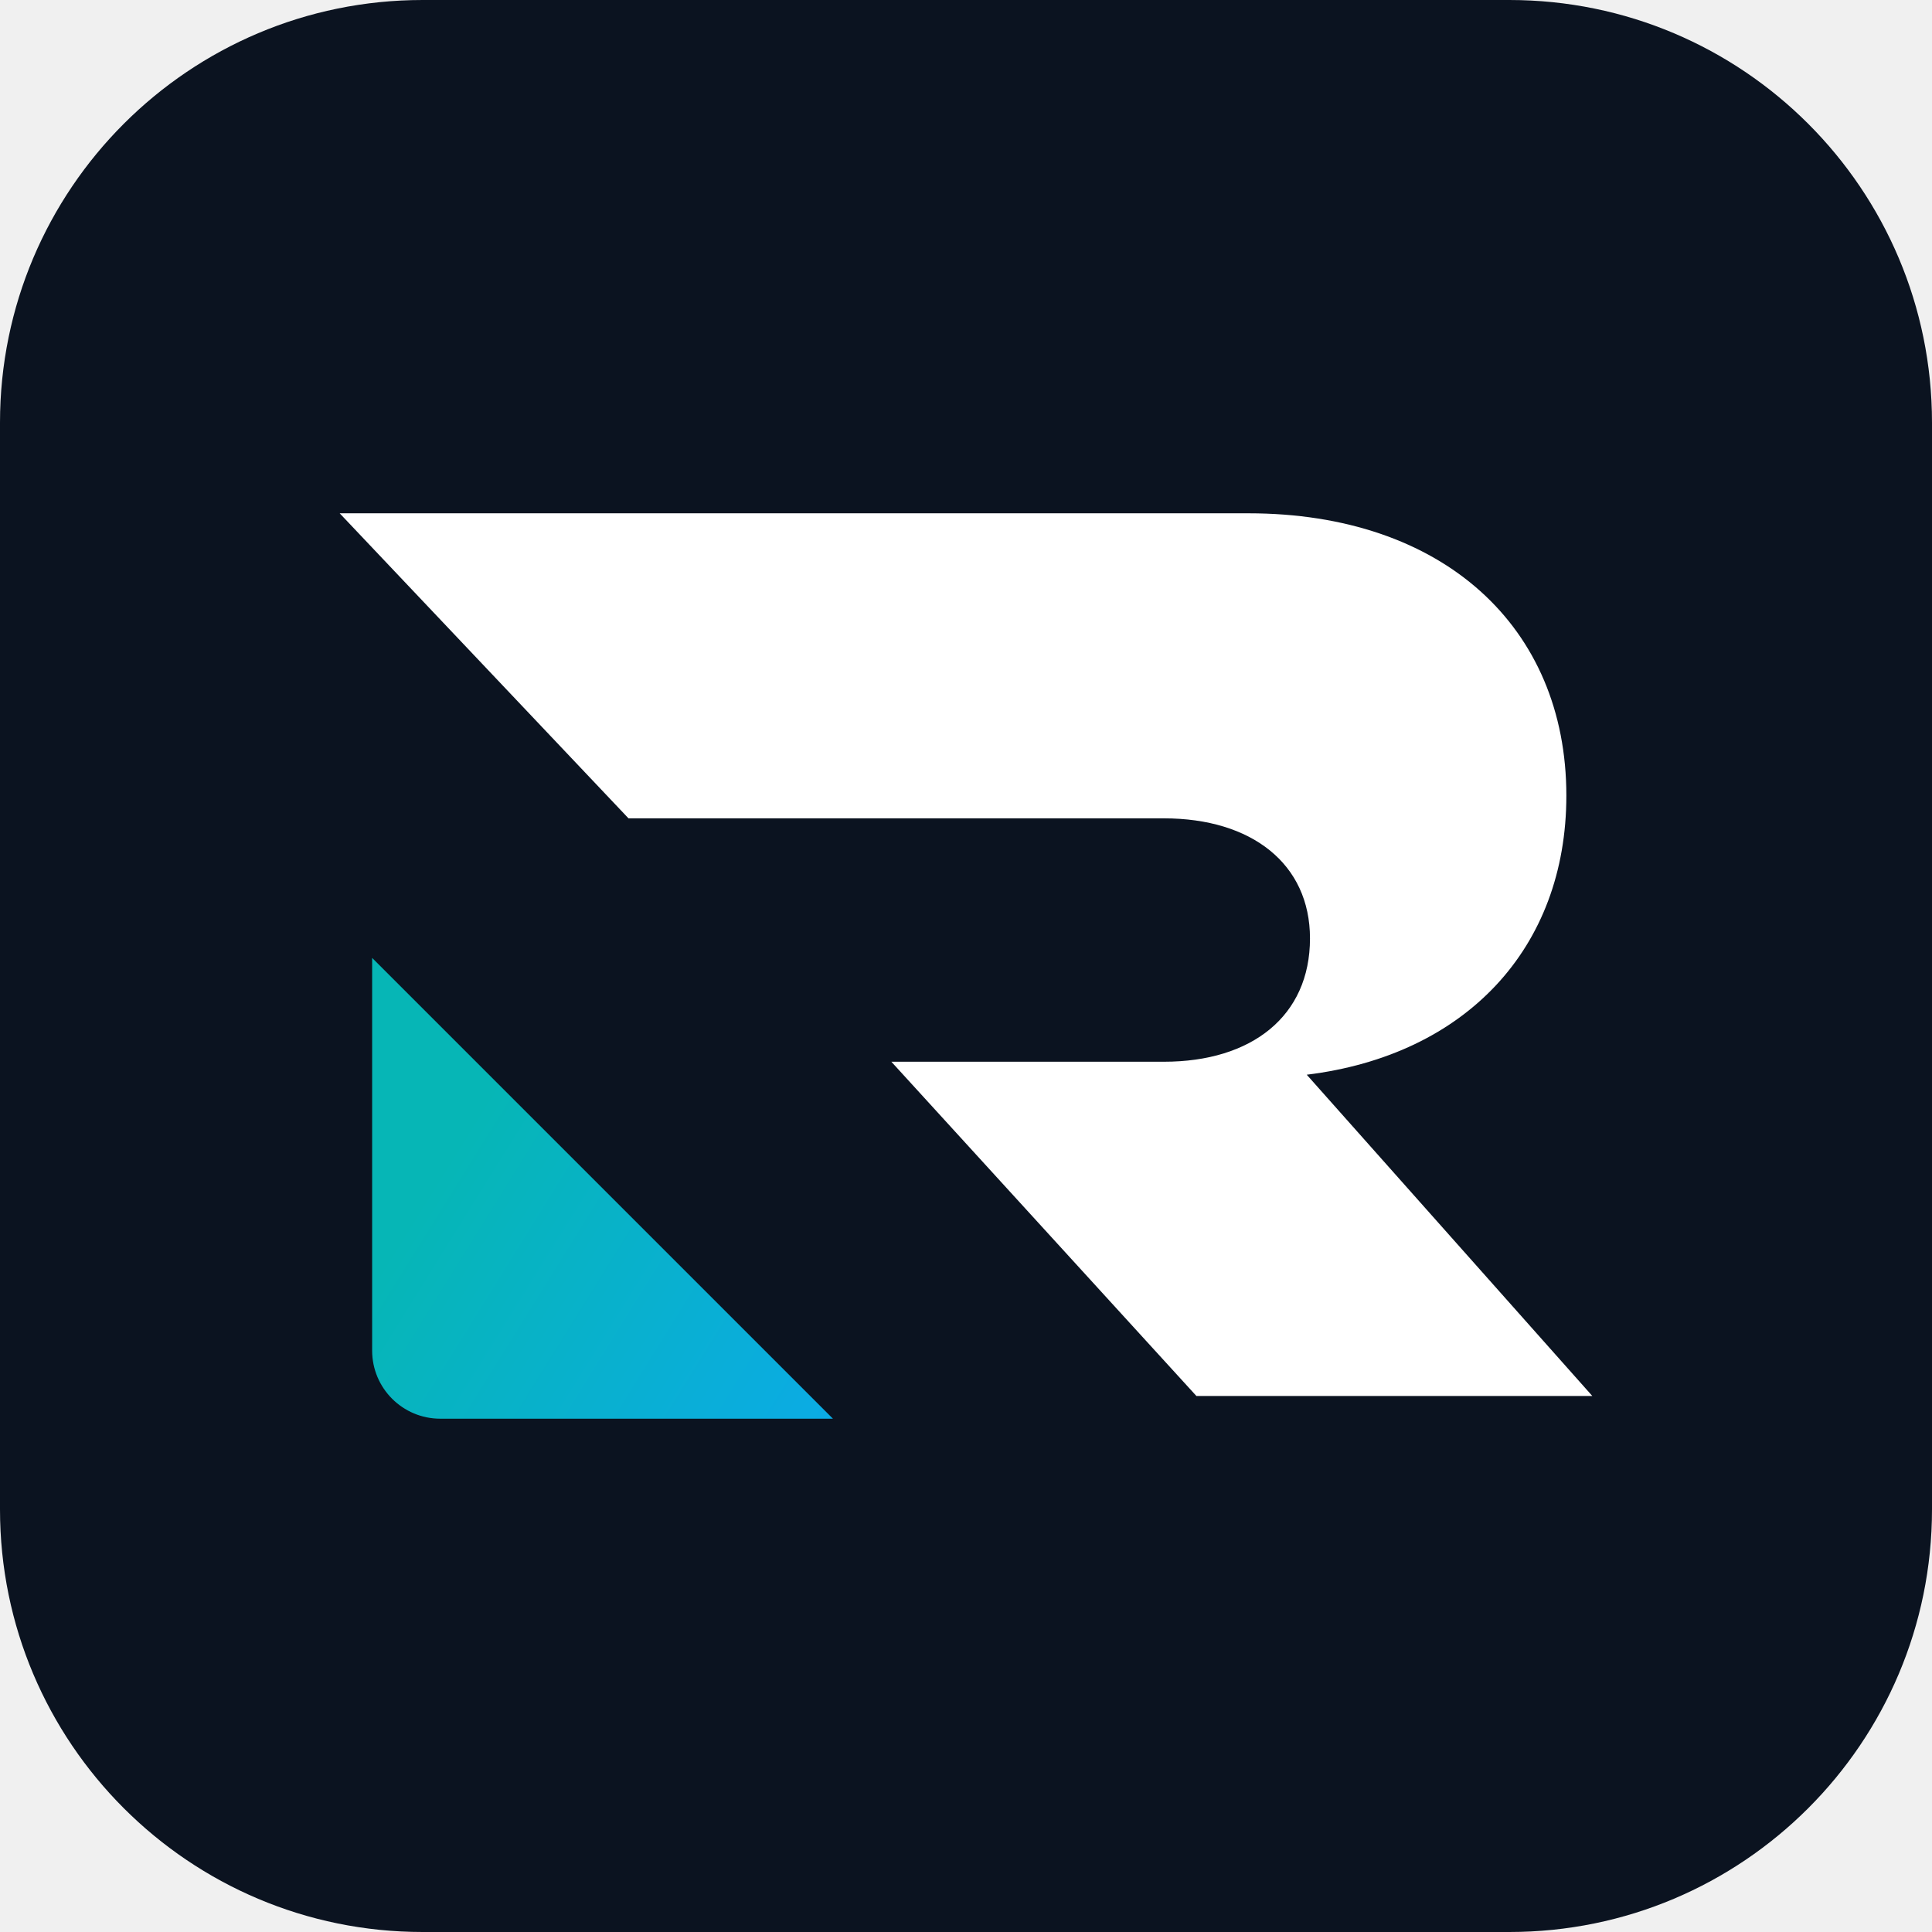
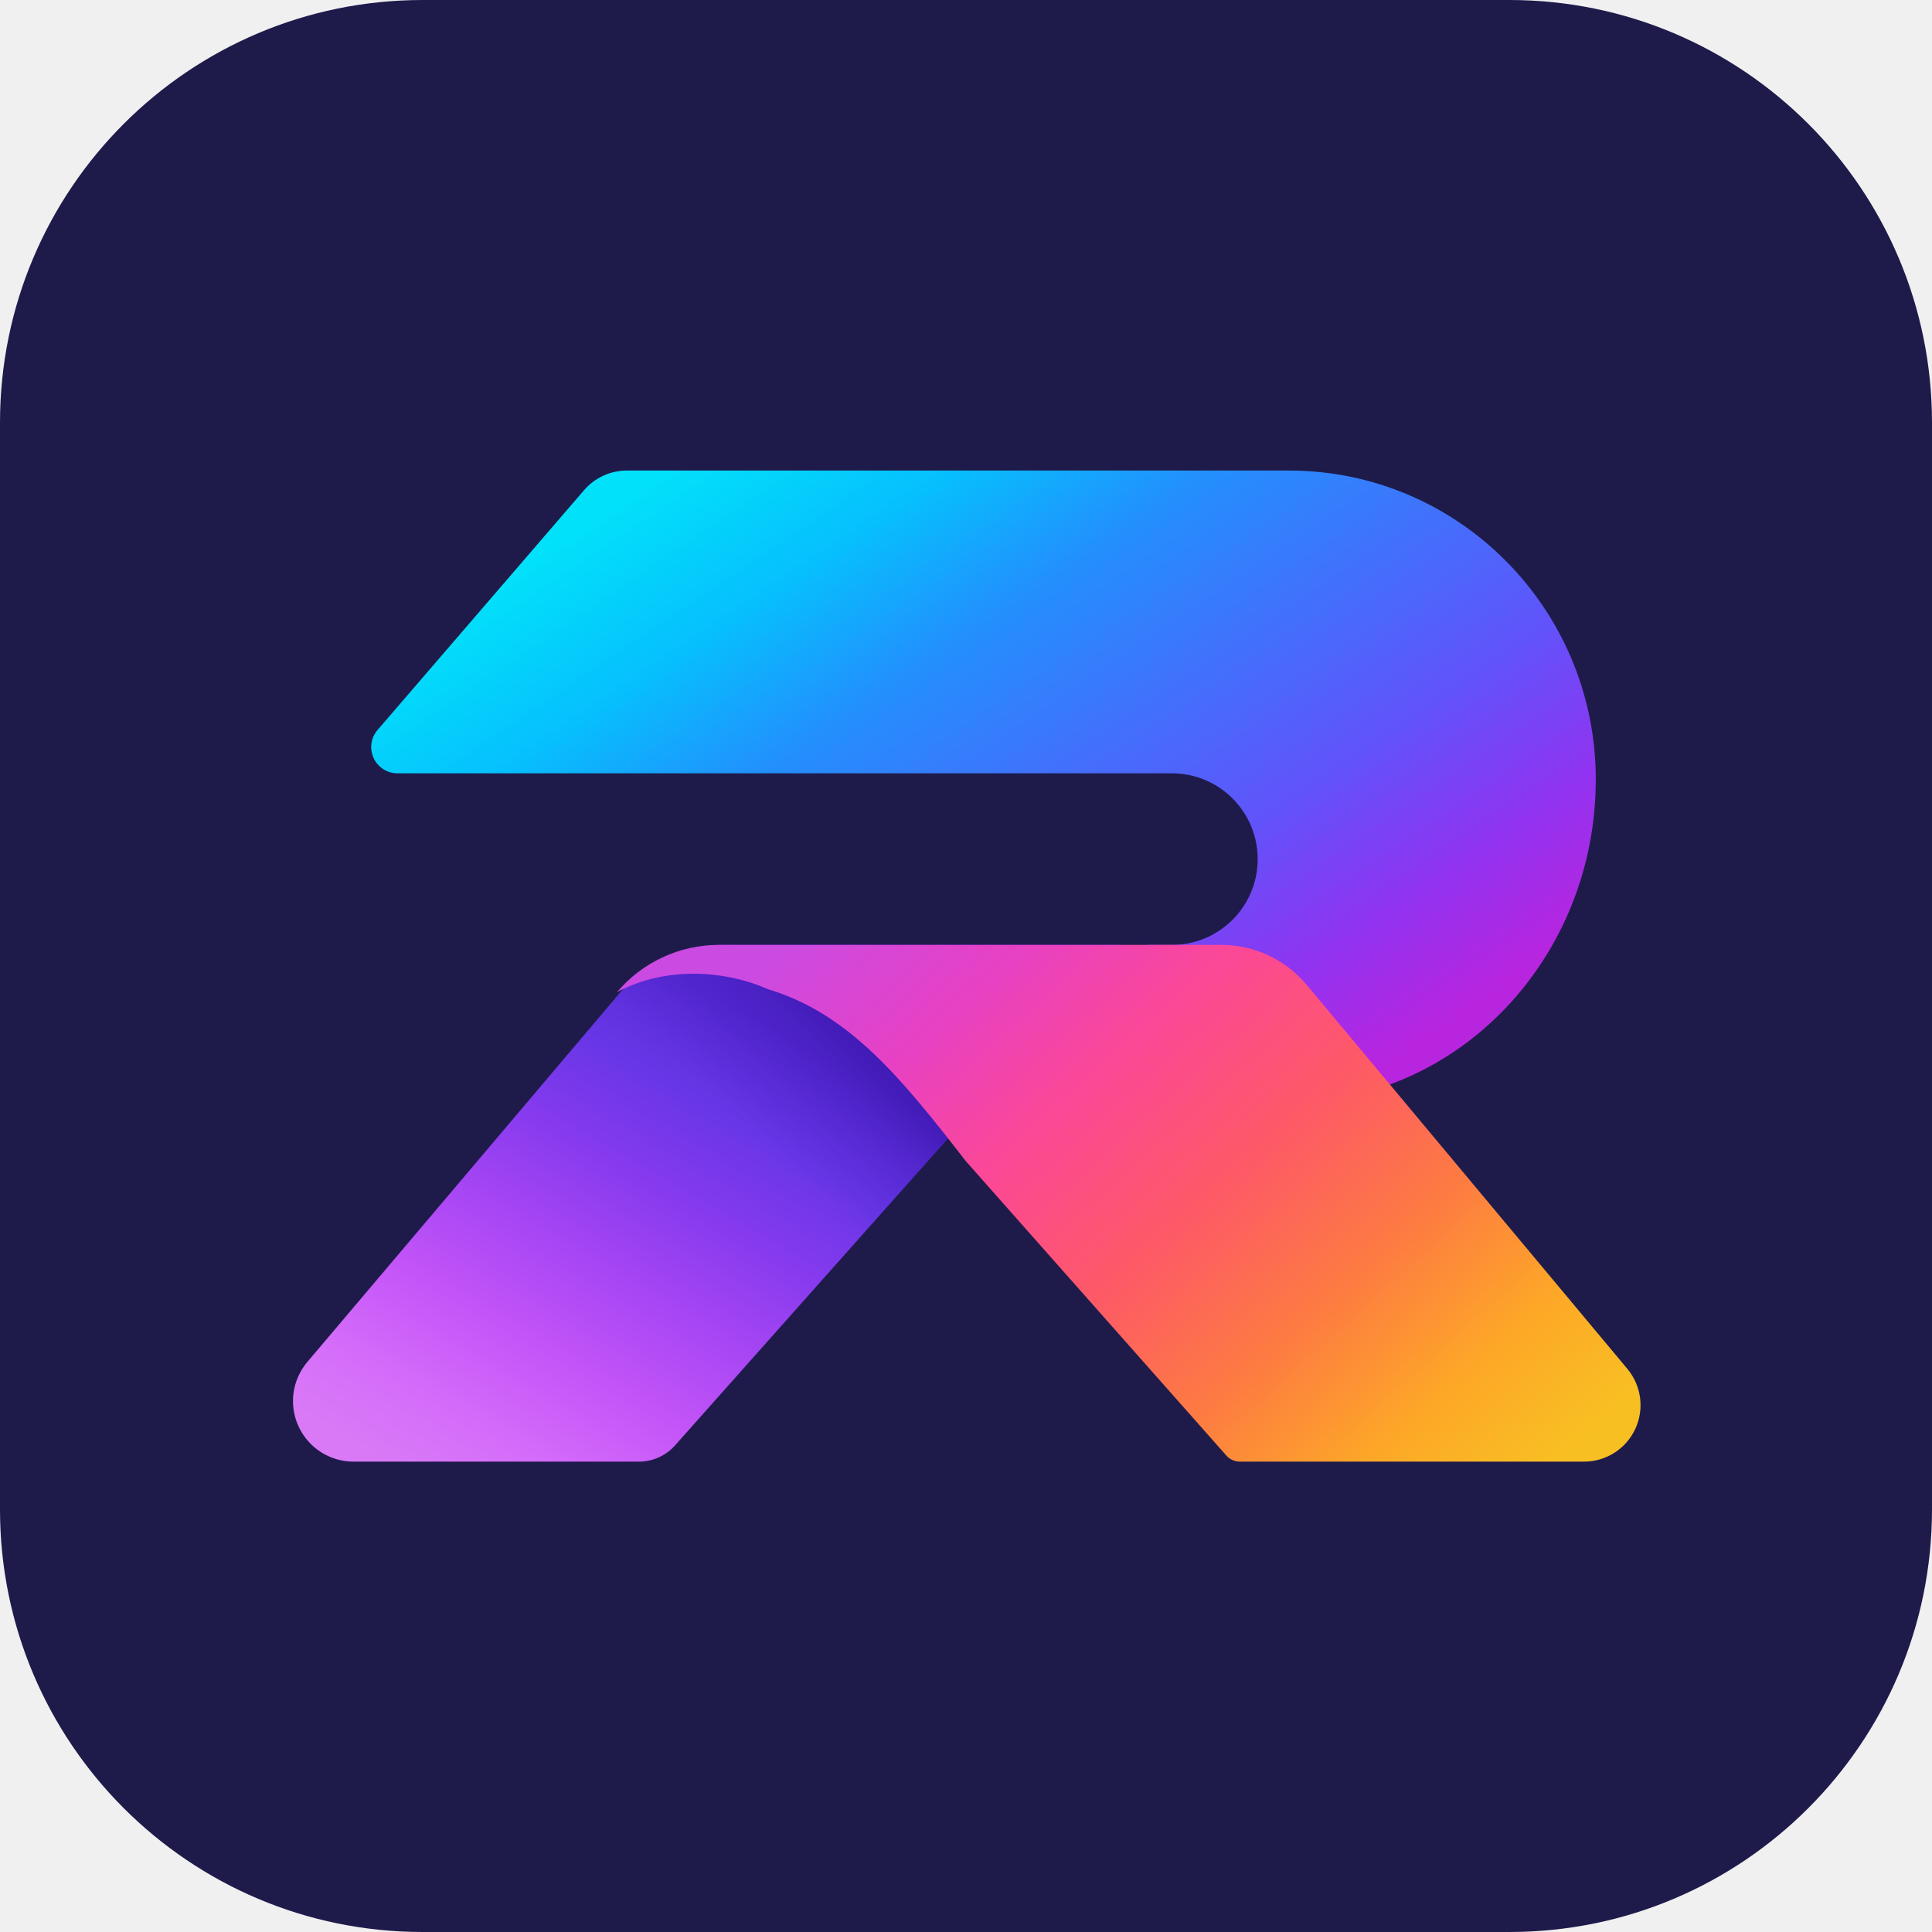
<svg xmlns="http://www.w3.org/2000/svg" width="512" height="512" viewBox="0 0 512 512">
  <defs>
-     <linearGradient id="rovehq-teal" x1="110" x2="300" y1="350" y2="468" gradientUnits="userSpaceOnUse">
-       <stop stop-color="#06B6B6" />
-       <stop offset="1" stop-color="#0EA5FF" />
+     <linearGradient id="u" gradientUnits="userSpaceOnUse" x1="450" y1="190" x2="707" y2="571">
+       <stop offset="0.02" stop-color="#02E1FA" />
+       <stop offset="0.19" stop-color="#06C0FD" />
+       <stop offset="0.35" stop-color="#238FFD" />
+       <stop offset="0.52" stop-color="#4171FC" />
+       <stop offset="0.69" stop-color="#6153FA" />
+       <stop offset="0.85" stop-color="#9133F0" />
+       <stop offset="0.98" stop-color="#B725DF" />
    </linearGradient>
+     <linearGradient id="l" gradientUnits="userSpaceOnUse" x1="399" y1="521" x2="252" y2="775">
+       <stop offset="0.02" stop-color="#552AD3" />
+       <stop offset="0.19" stop-color="#6836E6" />
+       <stop offset="0.35" stop-color="#863AEE" />
+       <stop offset="0.52" stop-color="#A746F4" />
+       <stop offset="0.69" stop-color="#C455F8" />
+       <stop offset="0.85" stop-color="#D46CFA" />
+       <stop offset="0.98" stop-color="#D979F6" />
+     </linearGradient>
+     <linearGradient id="r" gradientUnits="userSpaceOnUse" x1="476" y1="434" x2="786" y2="778">
+       <stop offset="0.02" stop-color="#CB4AE1" />
+       <stop offset="0.19" stop-color="#E741C4" />
+       <stop offset="0.35" stop-color="#FC4895" />
+       <stop offset="0.52" stop-color="#FD5967" />
+       <stop offset="0.69" stop-color="#FD7B42" />
+       <stop offset="0.85" stop-color="#FDA827" />
+       <stop offset="0.98" stop-color="#F8BF23" />
+     </linearGradient>
+     <linearGradient id="s" gradientUnits="userSpaceOnUse" x1="478" y1="548" x2="420" y2="606">
+       <stop offset="0" stop-color="#2A0A8F" stop-opacity=".62" />
+       <stop offset=".45" stop-color="#3A12B0" stop-opacity=".3" />
+       <stop offset="1" stop-color="#4A1BC8" stop-opacity="0" />
+     </linearGradient>
+     <clipPath id="c">
+       <path d="M338.8 519.4 A66.0 66.0 0 0 1 389.1 496.0 L586.3 496.0 L365.9 743.9 A24.0 24.0 0 0 1 348.0 752.0 L206.6 752.0 A30.0 30.0 0 0 1 183.7 702.6 Z" />
+     </clipPath>
  </defs>
-   <rect width="512" height="512" rx="112" fill="#0B1320" />
-   <g transform="translate(256 256) scale(0.86) translate(-256 -256) translate(-33 -3.5)">
-     <path d="M106 378V257L248 399H127C115.402 399 106 389.598 106 378Z" fill="url(#rovehq-teal)" />
-     <path d="M96 120H376C436 120 474 155 474 207C474 254 443 287 394 293L482 392H360L266 289H350C377 289 395 275 395 251C395 228 377 214 350 214H185L96 120Z" fill="#ffffff" />
+   <rect width="512" height="512" rx="112" fill="#1E1B4B" />
+   <g transform="translate(76.8 124.7) scale(0.53493) translate(-175 -261)">
+     <path d="M228.4 411.0 A13 13 0 0 1 218.5 389.5 L320.8 270.7 A28 28 0 0 1 342.0 261.0 L670 261 A152 153 0 0 1 822 414 A152 160 0 0 1 670 574 L600 574 L600 496 L612 496 A42.5 42.5 0 0 0 612 411 Z" fill="url(#u)" />
+     <path d="M338.8 519.4 A66.0 66.0 0 0 1 389.1 496.0 L586.3 496.0 L365.9 743.9 A24.0 24.0 0 0 1 348.0 752.0 L206.6 752.0 A30.0 30.0 0 0 1 183.7 702.6 Z" fill="url(#l)" />
+     <rect x="300" y="480" width="320" height="200" fill="url(#s)" clip-path="url(#c)" />
+     <path d="M337.1 519.4 A66 66 0 0 1 387.5 496 L636.5 496.0 A55.0 55.0 0 0 1 678.7 515.7 L837.7 706.1 A28.0 28.0 0 0 1 816.2 752.0 L645.7 752.0 A9.0 9.0 0 0 1 639.0 749.0 L509.8 603.0 C478 562 452 530 412 518 C392 509 362 506 337.1 519.4 Z" fill="url(#r)" />
  </g>
</svg>
